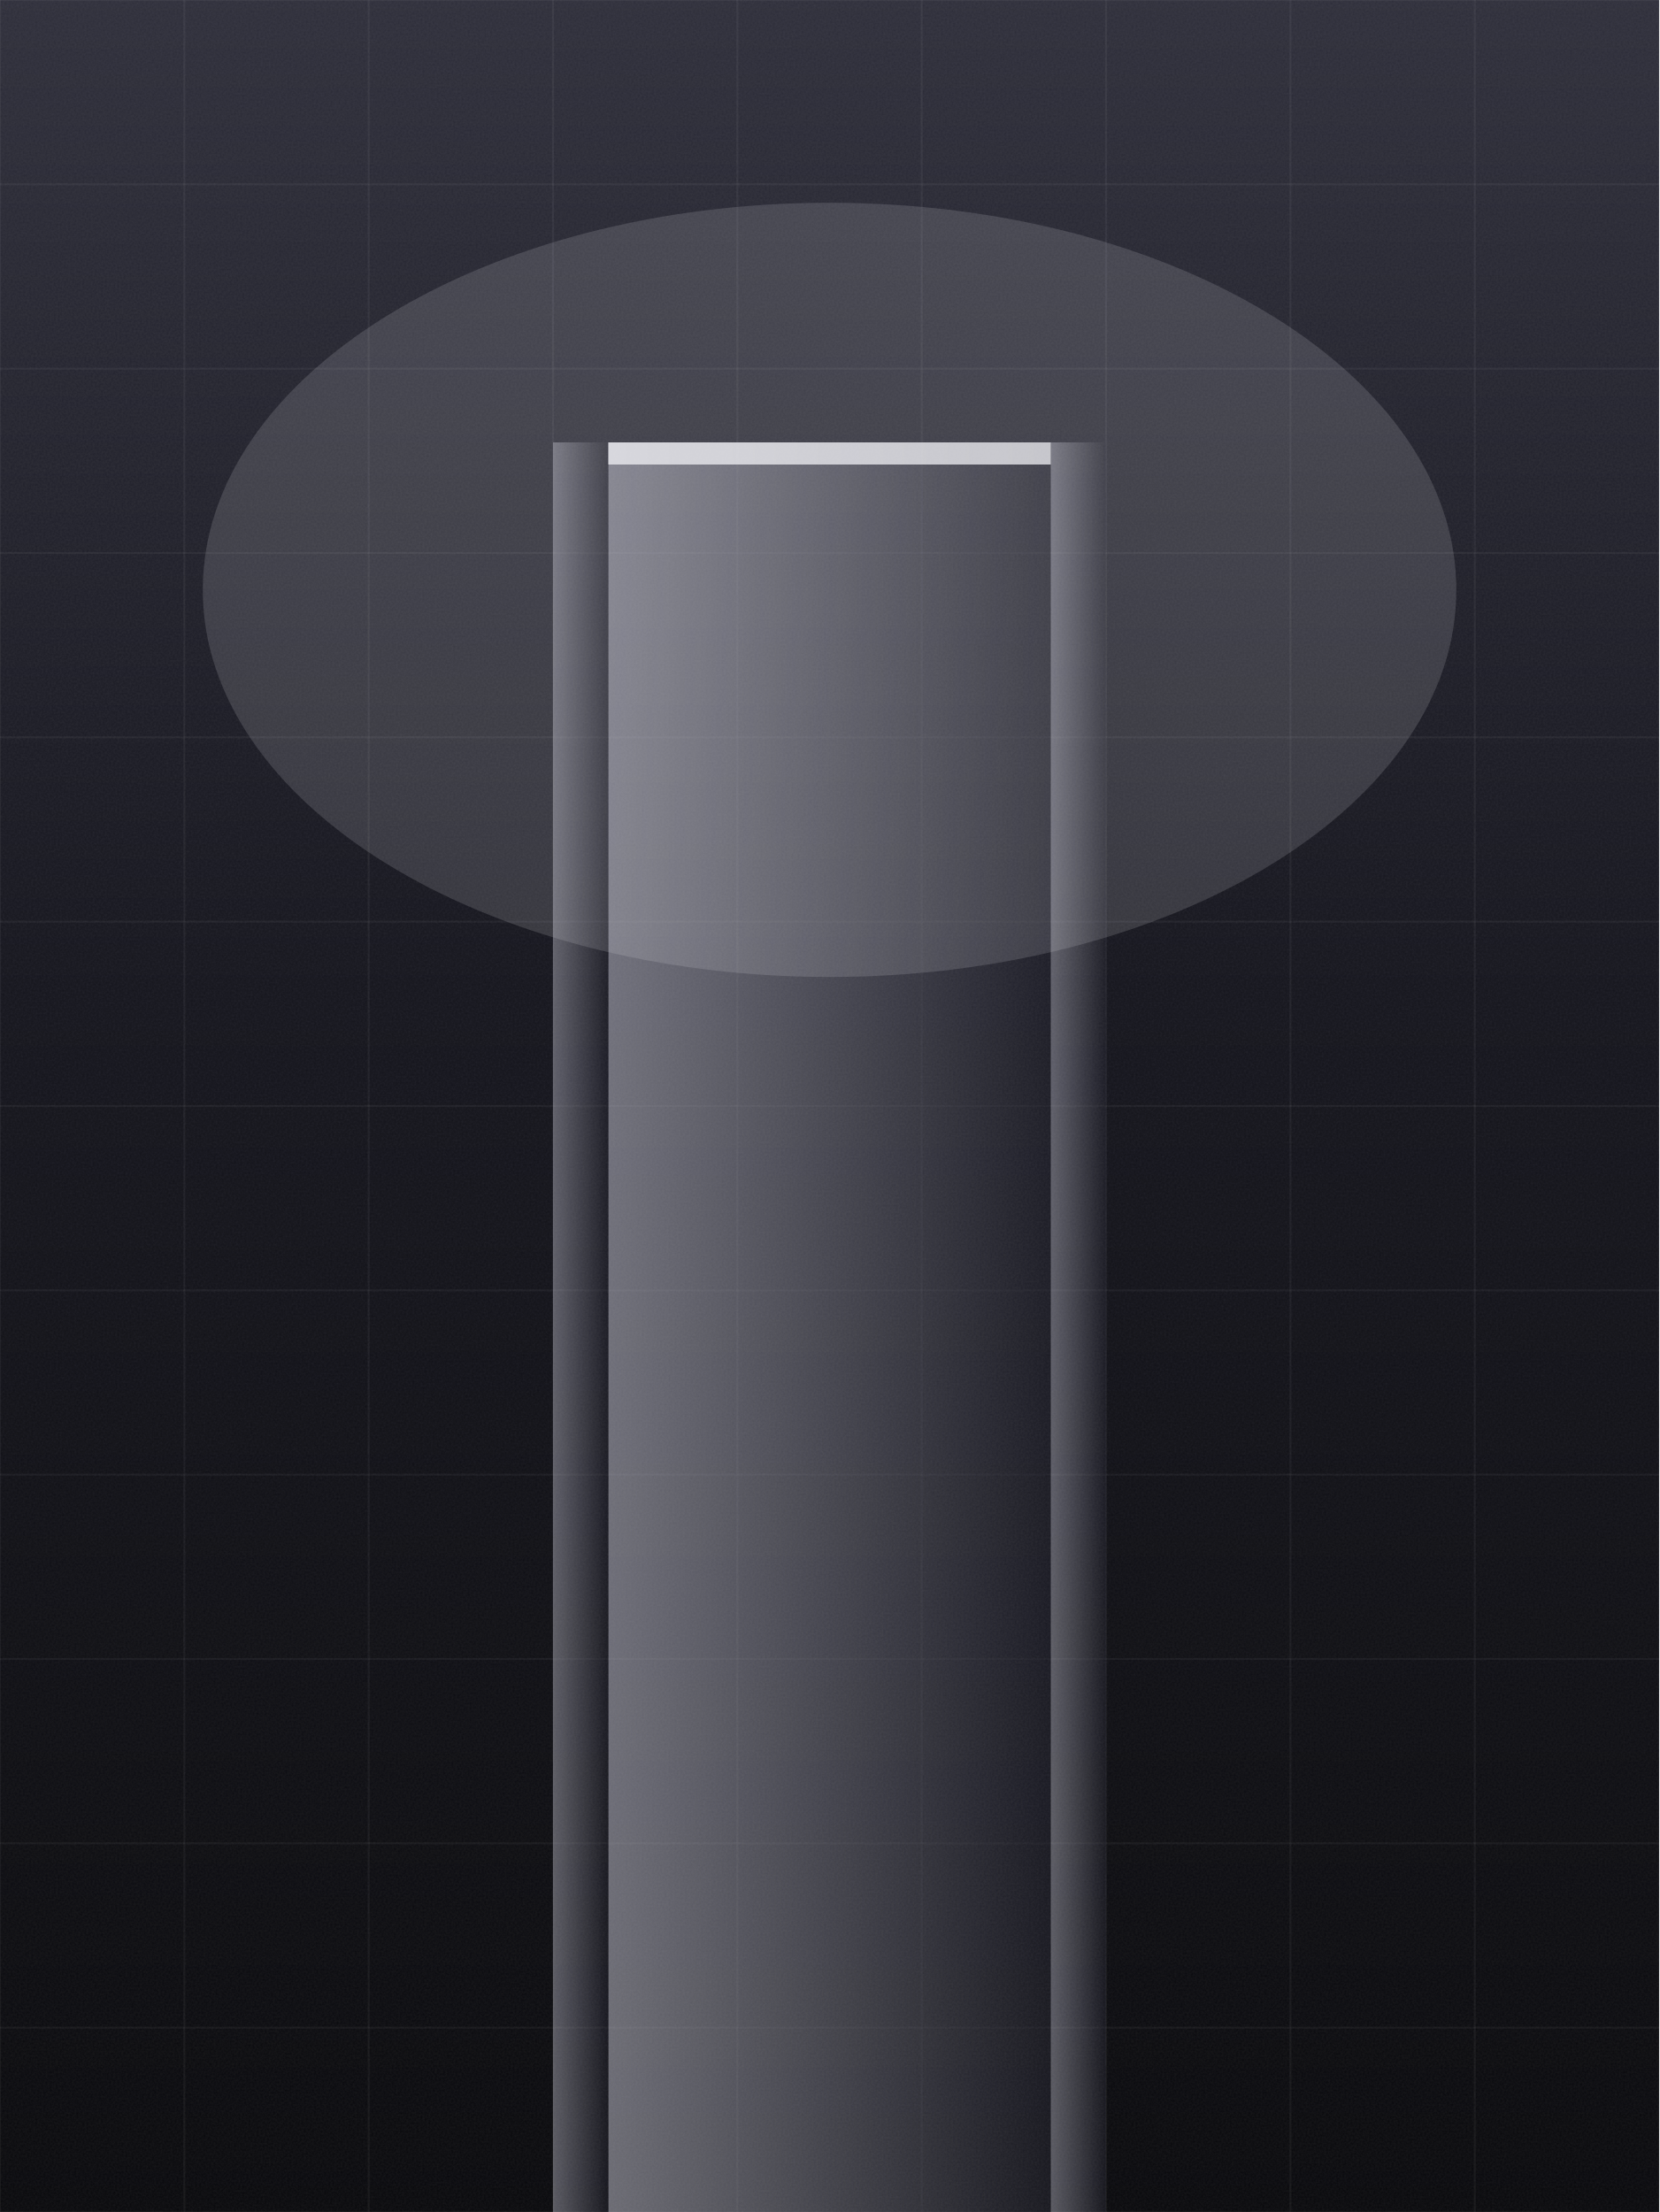
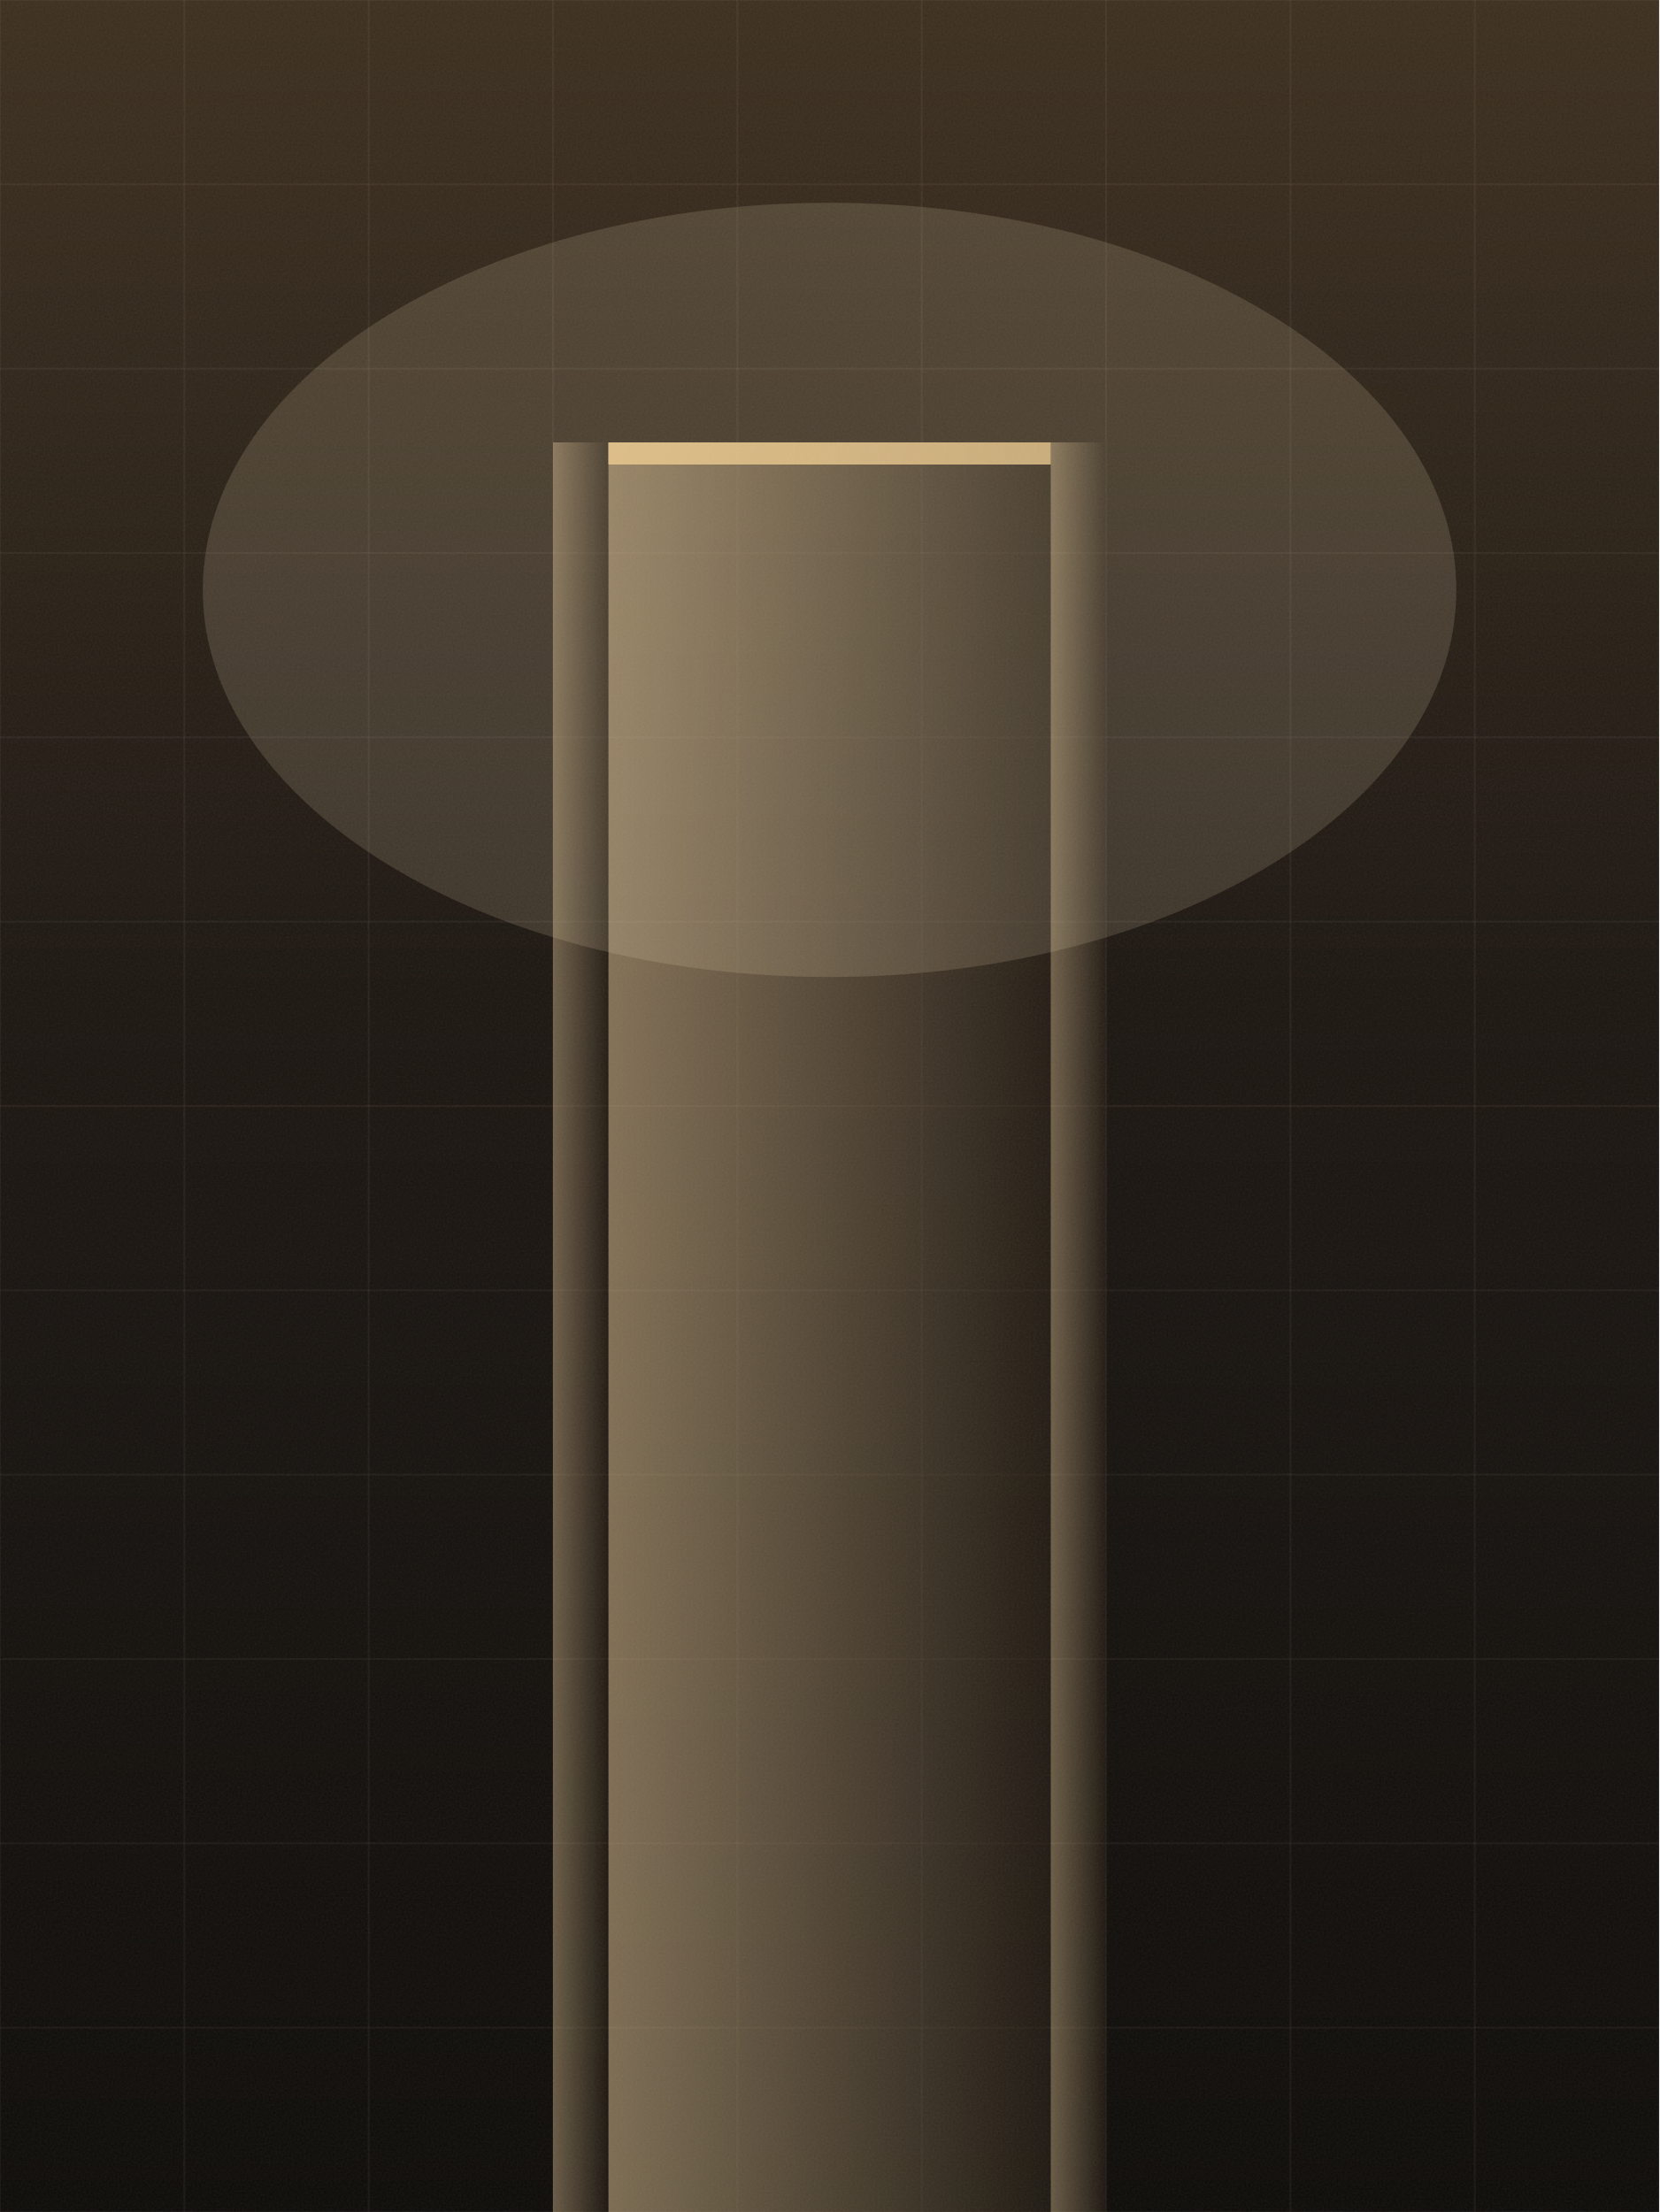
<svg xmlns="http://www.w3.org/2000/svg" width="900" height="1200" viewBox="0 0 900 1200">
  <defs>
    <linearGradient id="b0" x1="0" y1="0" x2="0" y2="1">
-       <stop offset="0" stop-color="#2e2e3a" />
-       <stop offset="0.45" stop-color="#14141c" />
-       <stop offset="1" stop-color="#08080b" />
+       <stop offset="0" stop-color="#3b2e1e" />
+       <stop offset="0.45" stop-color="#1b1510" />
+       <stop offset="1" stop-color="#0c0a07" />
    </linearGradient>
    <linearGradient id="b1" x1="0" y1="0" x2="1" y2="0">
-       <stop offset="0" stop-color="#b9b9c6" />
-       <stop offset="1" stop-color="#23232e" />
+       <stop offset="0" stop-color="#d4b88c" />
+       <stop offset="1" stop-color="#2b2217" />
    </linearGradient>
    <filter id="bn" x="0" y="0" width="100%" height="100%">
      <feTurbulence type="fractalNoise" baseFrequency="0.9" numOctaves="2" stitchTiles="stitch" result="t" />
      <feColorMatrix in="t" type="matrix" values="0 0 0 0 1 0 0 0 0 1 0 0 0 0 1 0 0 0 0.06 0" />
    </filter>
  </defs>
  <rect width="900" height="1200" fill="url(#b0)" />
-   <g stroke="#ffffff" stroke-opacity="0.05" stroke-width="1">
+   <g stroke="#f4efe4" stroke-opacity="0.05" stroke-width="1">
    <line x1="0" y1="0" x2="0" y2="1200" />
    <line x1="100" y1="0" x2="100" y2="1200" />
    <line x1="200" y1="0" x2="200" y2="1200" />
    <line x1="300" y1="0" x2="300" y2="1200" />
    <line x1="400" y1="0" x2="400" y2="1200" />
    <line x1="500" y1="0" x2="500" y2="1200" />
    <line x1="600" y1="0" x2="600" y2="1200" />
    <line x1="700" y1="0" x2="700" y2="1200" />
    <line x1="800" y1="0" x2="800" y2="1200" />
    <line x1="900" y1="0" x2="900" y2="1200" />
    <line x1="0" y1="0" x2="900" y2="0" />
    <line x1="0" y1="100" x2="900" y2="100" />
    <line x1="0" y1="200" x2="900" y2="200" />
    <line x1="0" y1="300" x2="900" y2="300" />
    <line x1="0" y1="400" x2="900" y2="400" />
    <line x1="0" y1="500" x2="900" y2="500" />
    <line x1="0" y1="600" x2="900" y2="600" />
    <line x1="0" y1="700" x2="900" y2="700" />
    <line x1="0" y1="800" x2="900" y2="800" />
    <line x1="0" y1="900" x2="900" y2="900" />
    <line x1="0" y1="1000" x2="900" y2="1000" />
    <line x1="0" y1="1100" x2="900" y2="1100" />
    <line x1="0" y1="1200" x2="900" y2="1200" />
  </g>
  <g fill="url(#b1)" fill-opacity="0.55">
    <rect x="330" y="240" width="240" height="960" />
    <rect x="300" y="240" width="30" height="960" fill-opacity="0.45" />
    <rect x="570" y="240" width="30" height="960" fill-opacity="0.45" />
  </g>
-   <rect x="330" y="240" width="240" height="12" fill="#f4f4f8" fill-opacity="0.75" />
-   <ellipse cx="450" cy="320" rx="340" ry="210" fill="#dcdce6" fill-opacity="0.16" />
+   <rect x="330" y="240" width="240" height="12" fill="#f2cd8b" fill-opacity="0.75" />
+   <ellipse cx="450" cy="320" rx="340" ry="210" fill="#ebd6b3" fill-opacity="0.16" />
  <rect width="900" height="1200" filter="url(#bn)" />
</svg>
